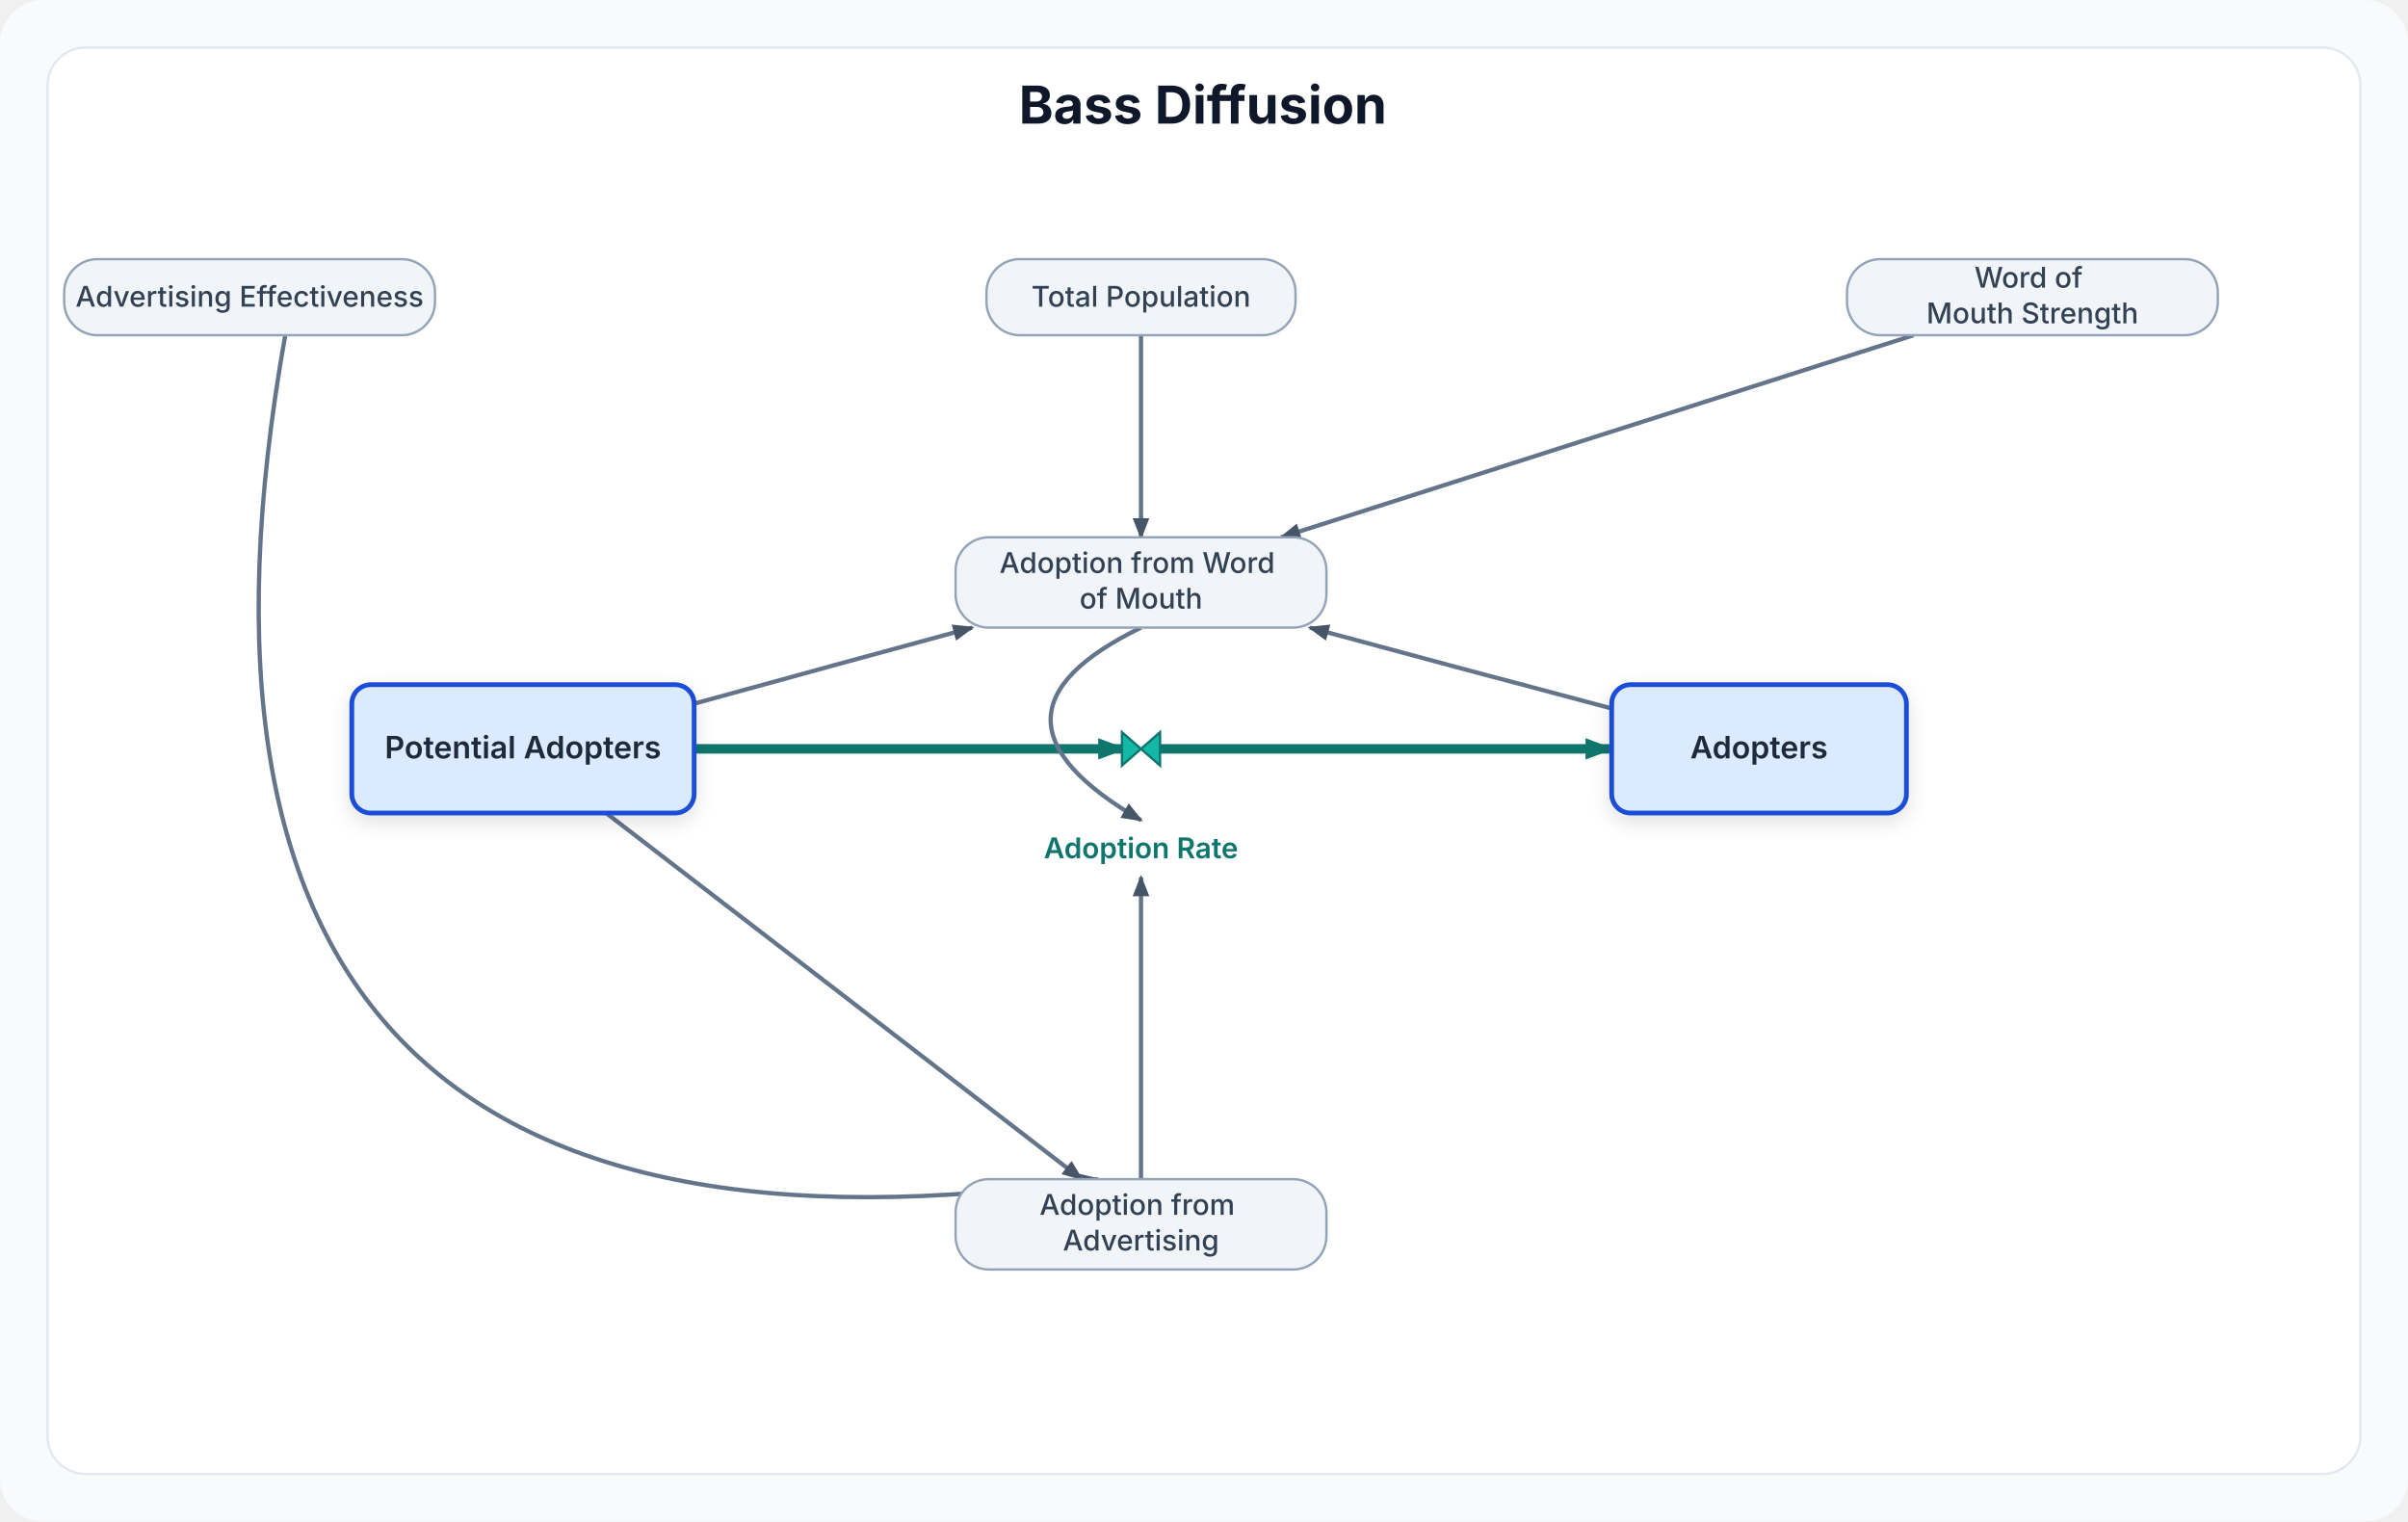
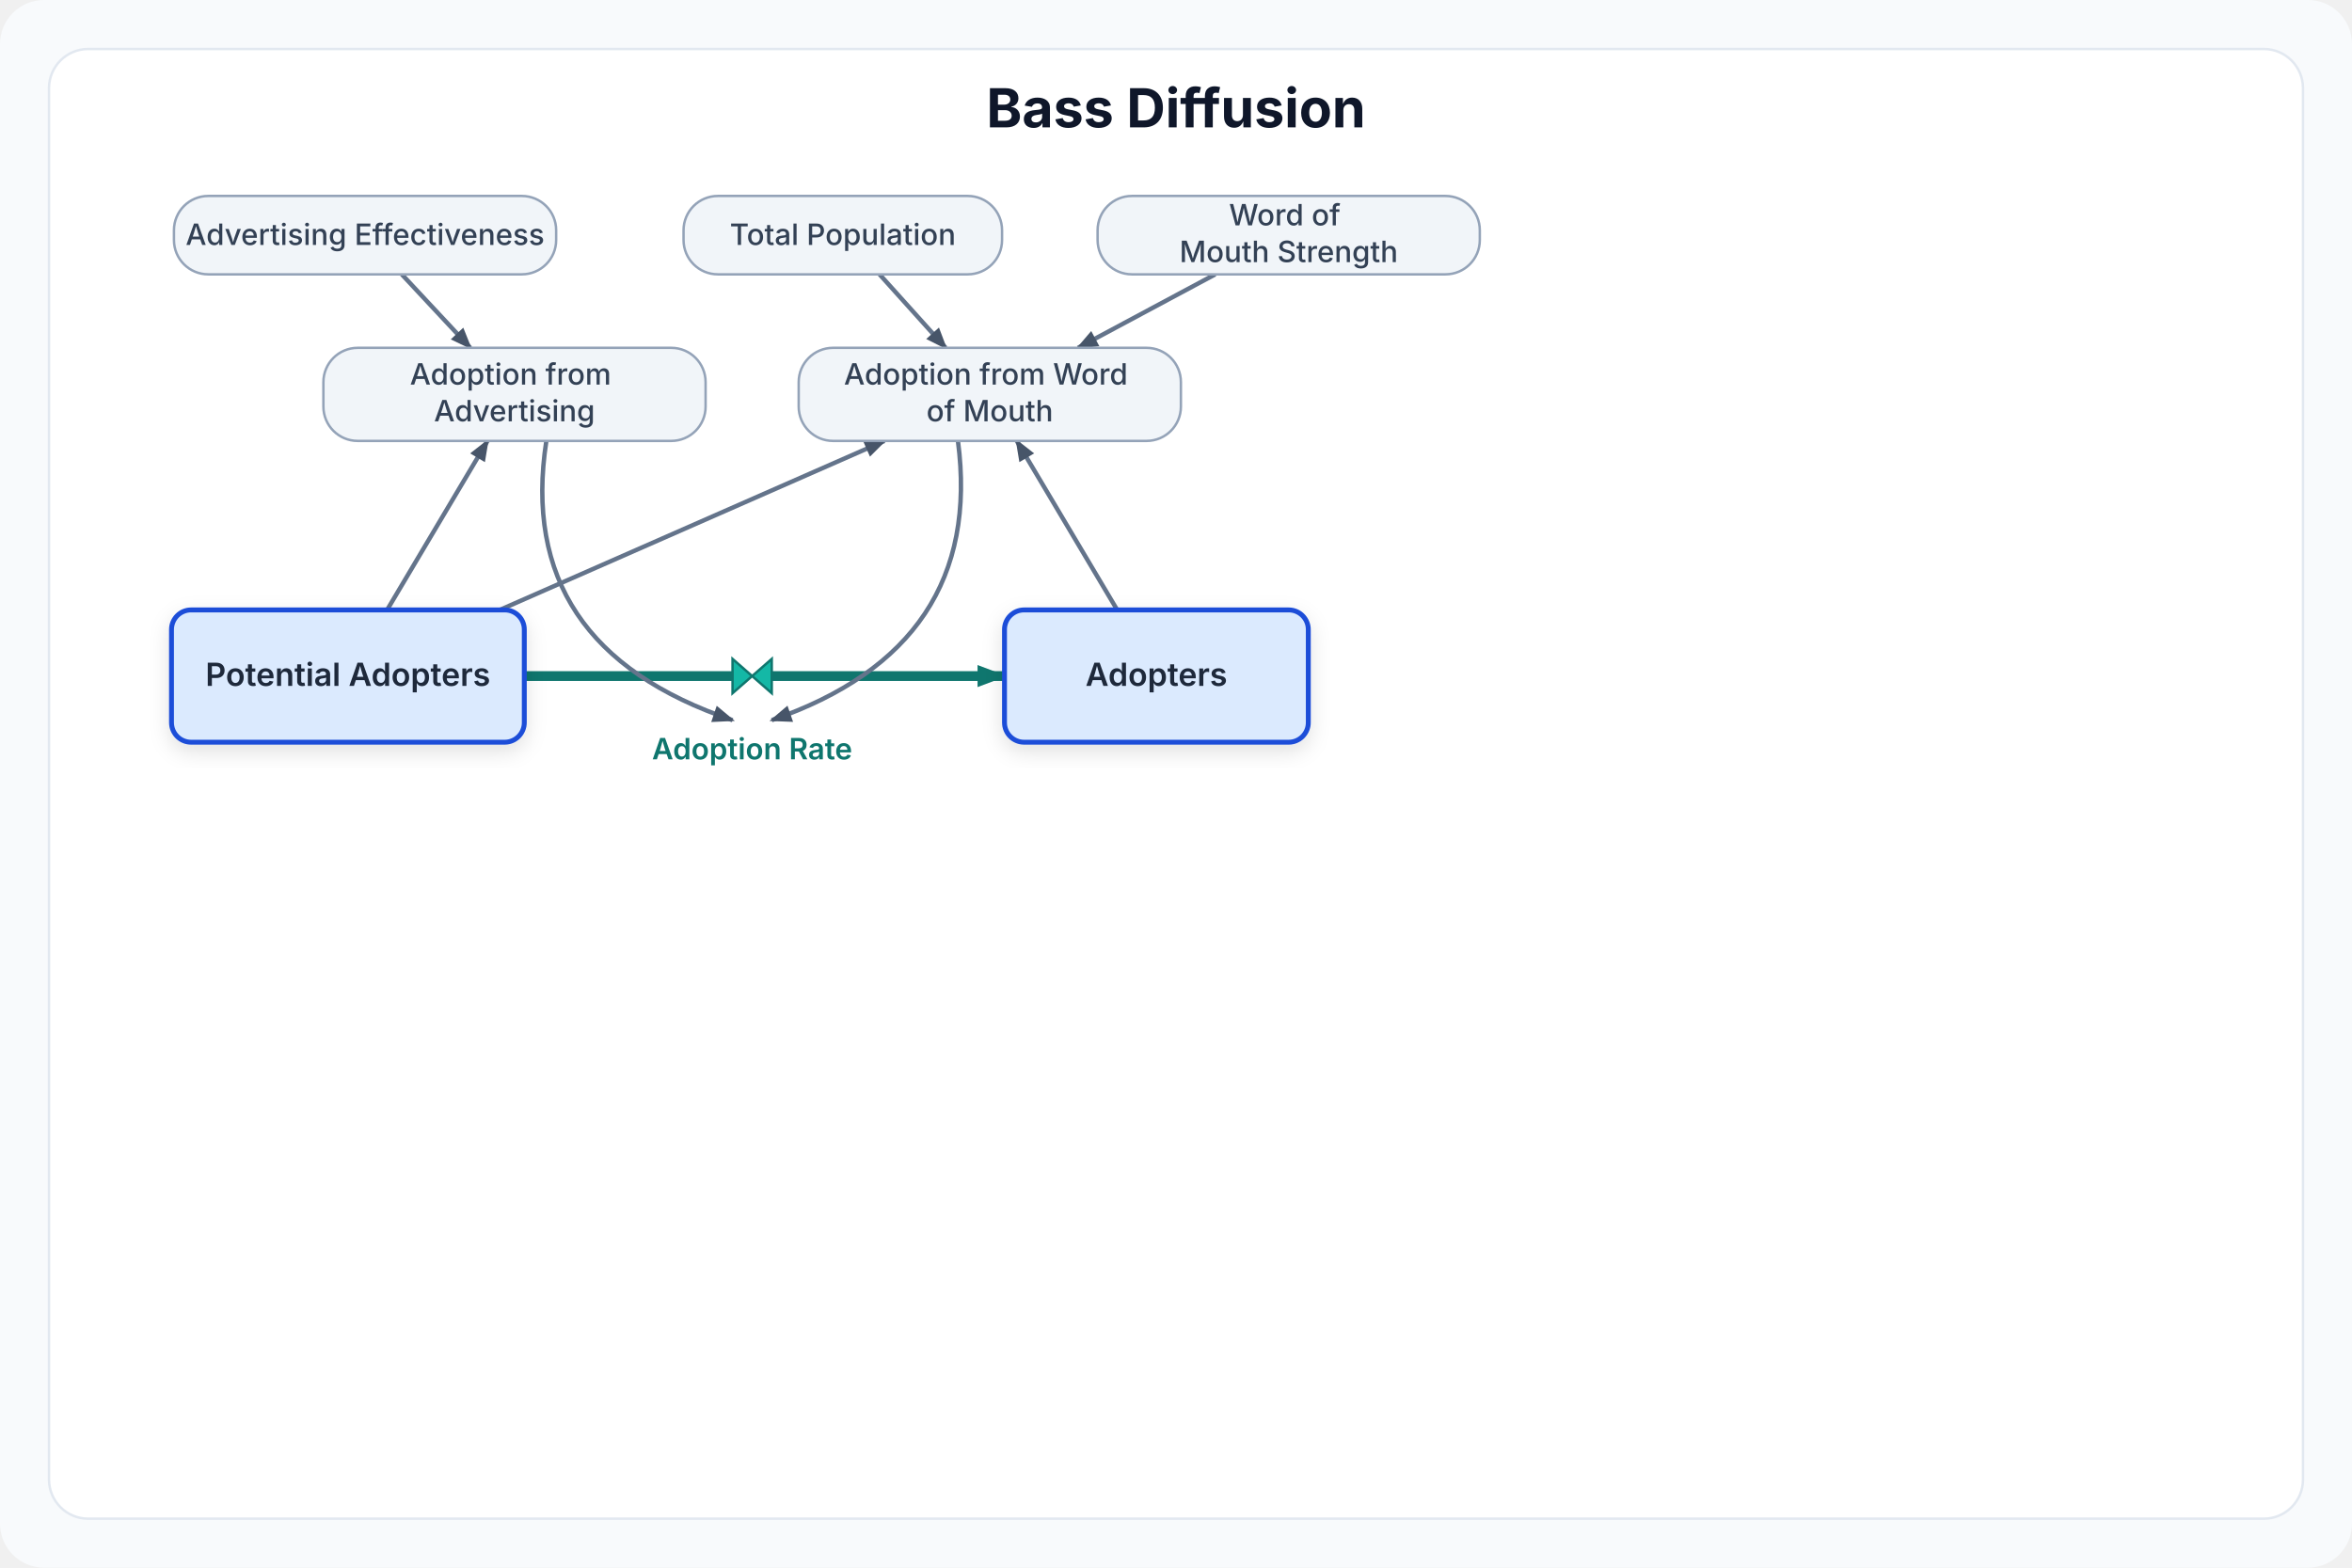
- <svg xmlns="http://www.w3.org/2000/svg" width="1013" height="640" viewBox="0 0 1013 640">
+ <svg xmlns="http://www.w3.org/2000/svg" width="960" height="640" viewBox="0 0 960 640">
  <defs>
    <filter id="shadow" x="-20%" y="-20%" width="140%" height="140%">
      <feDropShadow dx="0" dy="3" stdDeviation="4" flood-opacity=".12" />
    </filter>
    <marker id="arrow" markerUnits="userSpaceOnUse" markerWidth="9" markerHeight="7" refX="8" refY="3.5" orient="auto">
      <path d="M0,0 L9,3.5 L0,7 Z" fill="#475569" />
    </marker>
    <marker id="flow-arrow" markerUnits="userSpaceOnUse" markerWidth="12" markerHeight="9" refX="11" refY="4.5" orient="auto">
      <path d="M0,0 L12,4.5 L0,9 Z" fill="#0f766e" />
    </marker>
    <style>
- .title{font:700 22px Inter,Arial,sans-serif;fill:#0f172a;text-anchor:middle}.node-label{font:600 13px Inter,Arial,sans-serif;fill:#1e293b;text-anchor:middle}.flow-label{font:600 12px Inter,Arial,sans-serif;fill:#0f766e;text-anchor:middle}.small-label{font:500 12px Inter,Arial,sans-serif;fill:#334155;text-anchor:middle}.info{fill:none;stroke:#64748b;stroke-width:1.8;marker-end:url(#arrow)}.pipe{fill:none;stroke:#0f766e;stroke-width:4;marker-end:url(#flow-arrow)}
+ .title{font:700 22px Inter,Arial,sans-serif;fill:#0f172a;text-anchor:middle}.node-label{font:600 13px Inter,Arial,sans-serif;fill:#1e293b;text-anchor:middle}.flow-label{font:600 12px Inter,Arial,sans-serif;fill:#0f766e;text-anchor:middle}.small-label{font:500 12px Inter,Arial,sans-serif;fill:#334155;text-anchor:middle}.info{fill:none;stroke:#64748b;stroke-width:1.8;marker-end:url(#arrow)}.pipe{fill:none;stroke:#0f766e;stroke-width:4;marker-end:url(#flow-arrow)}.pipe.tail{marker-end:none}
</style>
  </defs>
  <rect width="100%" height="100%" rx="18" fill="#f8fafc" />
-   <rect x="20" y="20" width="973" height="600" rx="16" fill="#fff" stroke="#e2e8f0" />
-   <text class="title" x="506" y="52">Bass Diffusion</text>
-   <path class="pipe" d="M 292 315 Q 350 315 473 315" />
-   <path class="pipe" d="M 487 315 Q 610 315 678 315" />
-   <path class="info" d="M 120 141 Q 46 556 462 496" />
-   <path class="info" d="M 255 342 Q 350 415 455 496" />
-   <path class="info" d="M 805 141 Q 667 185 539 226" />
-   <path class="info" d="M 678 298 Q 610 280 551 264" />
-   <path class="info" d="M 292 296 Q 350 280 409 264" />
-   <path class="info" d="M 480 141 Q 480 185 480 226" />
-   <path class="info" d="M 480 496 Q 480 436 480 369" />
-   <path class="info" d="M 480 264 Q 404 301 480 345" />
-   <path d="M472,308 L480,315 L472,322 Z M488,308 L480,315 L488,322 Z" fill="#14b8a6" stroke="#0f766e" />
-   <text class="flow-label" x="480" y="361">Adoption Rate</text>
-   <rect x="148" y="288" width="144" height="54" rx="8" fill="#dbeafe" stroke="#1d4ed8" stroke-width="2" filter="url(#shadow)" />
-   <text class="node-label" x="220" y="319">Potential Adopters</text>
-   <rect x="678" y="288" width="124" height="54" rx="8" fill="#dbeafe" stroke="#1d4ed8" stroke-width="2" filter="url(#shadow)" />
-   <text class="node-label" x="740" y="319">Adopters</text>
-   <rect x="27" y="109" width="156" height="32" rx="14" fill="#f1f5f9" stroke="#94a3b8" />
-   <text class="small-label" x="105" y="129">Advertising Effectiveness</text>
-   <rect x="415" y="109" width="130" height="32" rx="14" fill="#f1f5f9" stroke="#94a3b8" />
-   <text class="small-label" x="480" y="129">Total Population</text>
-   <rect x="402" y="226" width="156" height="38" rx="14" fill="#f1f5f9" stroke="#94a3b8" />
-   <text class="small-label" x="480" y="241">
-     <tspan x="480">Adoption from Word</tspan>
-     <tspan x="480" dy="15">of Mouth</tspan>
+   <rect x="20" y="20" width="920" height="600" rx="16" fill="#fff" stroke="#e2e8f0" />
+   <text class="title" x="480" y="52">Bass Diffusion</text>
+   <path class="pipe tail" d="M 300 276 L 214 276" />
+   <path class="pipe" d="M 314 276 L 410 276" />
+   <path class="info" d="M 164 112 L 192 142" />
+   <path class="info" d="M 158 249 L 199 180" />
+   <path class="info" d="M 496 112 L 440 142" />
+   <path class="info" d="M 456 249 L 415 180" />
+   <path class="info" d="M 204 249 L 361 180" />
+   <path class="info" d="M 359 112 L 386 142" />
+   <path class="info" d="M 223 180 Q 210 264 299 294" />
+   <path class="info" d="M 391 180 Q 402 264 315 294" />
+   <rect x="70" y="249" width="144" height="54" rx="8" fill="#dbeafe" stroke="#1d4ed8" stroke-width="2" filter="url(#shadow)" />
+   <text class="node-label" x="142" y="280">Potential Adopters</text>
+   <rect x="410" y="249" width="124" height="54" rx="8" fill="#dbeafe" stroke="#1d4ed8" stroke-width="2" filter="url(#shadow)" />
+   <text class="node-label" x="472" y="280">Adopters</text>
+   <path d="M299,269 L307,276 L299,283 Z M315,269 L307,276 L315,283 Z" fill="#14b8a6" stroke="#0f766e" />
+   <text class="flow-label" x="307" y="310">Adoption Rate</text>
+   <rect x="71" y="80" width="156" height="32" rx="14" fill="#f1f5f9" stroke="#94a3b8" />
+   <text class="small-label" x="149" y="100">Advertising Effectiveness</text>
+   <rect x="279" y="80" width="130" height="32" rx="14" fill="#f1f5f9" stroke="#94a3b8" />
+   <text class="small-label" x="344" y="100">Total Population</text>
+   <rect x="448" y="80" width="156" height="32" rx="14" fill="#f1f5f9" stroke="#94a3b8" />
+   <text class="small-label" x="526" y="92">
+     <tspan x="526">Word of</tspan>
+     <tspan x="526" dy="15">Mouth Strength</tspan>
  </text>
-   <rect x="402" y="496" width="156" height="38" rx="14" fill="#f1f5f9" stroke="#94a3b8" />
-   <text class="small-label" x="480" y="511">
-     <tspan x="480">Adoption from</tspan>
-     <tspan x="480" dy="15">Advertising</tspan>
+   <rect x="132" y="142" width="156" height="38" rx="14" fill="#f1f5f9" stroke="#94a3b8" />
+   <text class="small-label" x="210" y="157">
+     <tspan x="210">Adoption from</tspan>
+     <tspan x="210" dy="15">Advertising</tspan>
  </text>
-   <rect x="777" y="109" width="156" height="32" rx="14" fill="#f1f5f9" stroke="#94a3b8" />
-   <text class="small-label" x="855" y="121">
-     <tspan x="855">Word of</tspan>
-     <tspan x="855" dy="15">Mouth Strength</tspan>
+   <rect x="326" y="142" width="156" height="38" rx="14" fill="#f1f5f9" stroke="#94a3b8" />
+   <text class="small-label" x="404" y="157">
+     <tspan x="404">Adoption from Word</tspan>
+     <tspan x="404" dy="15">of Mouth</tspan>
  </text>
</svg>
